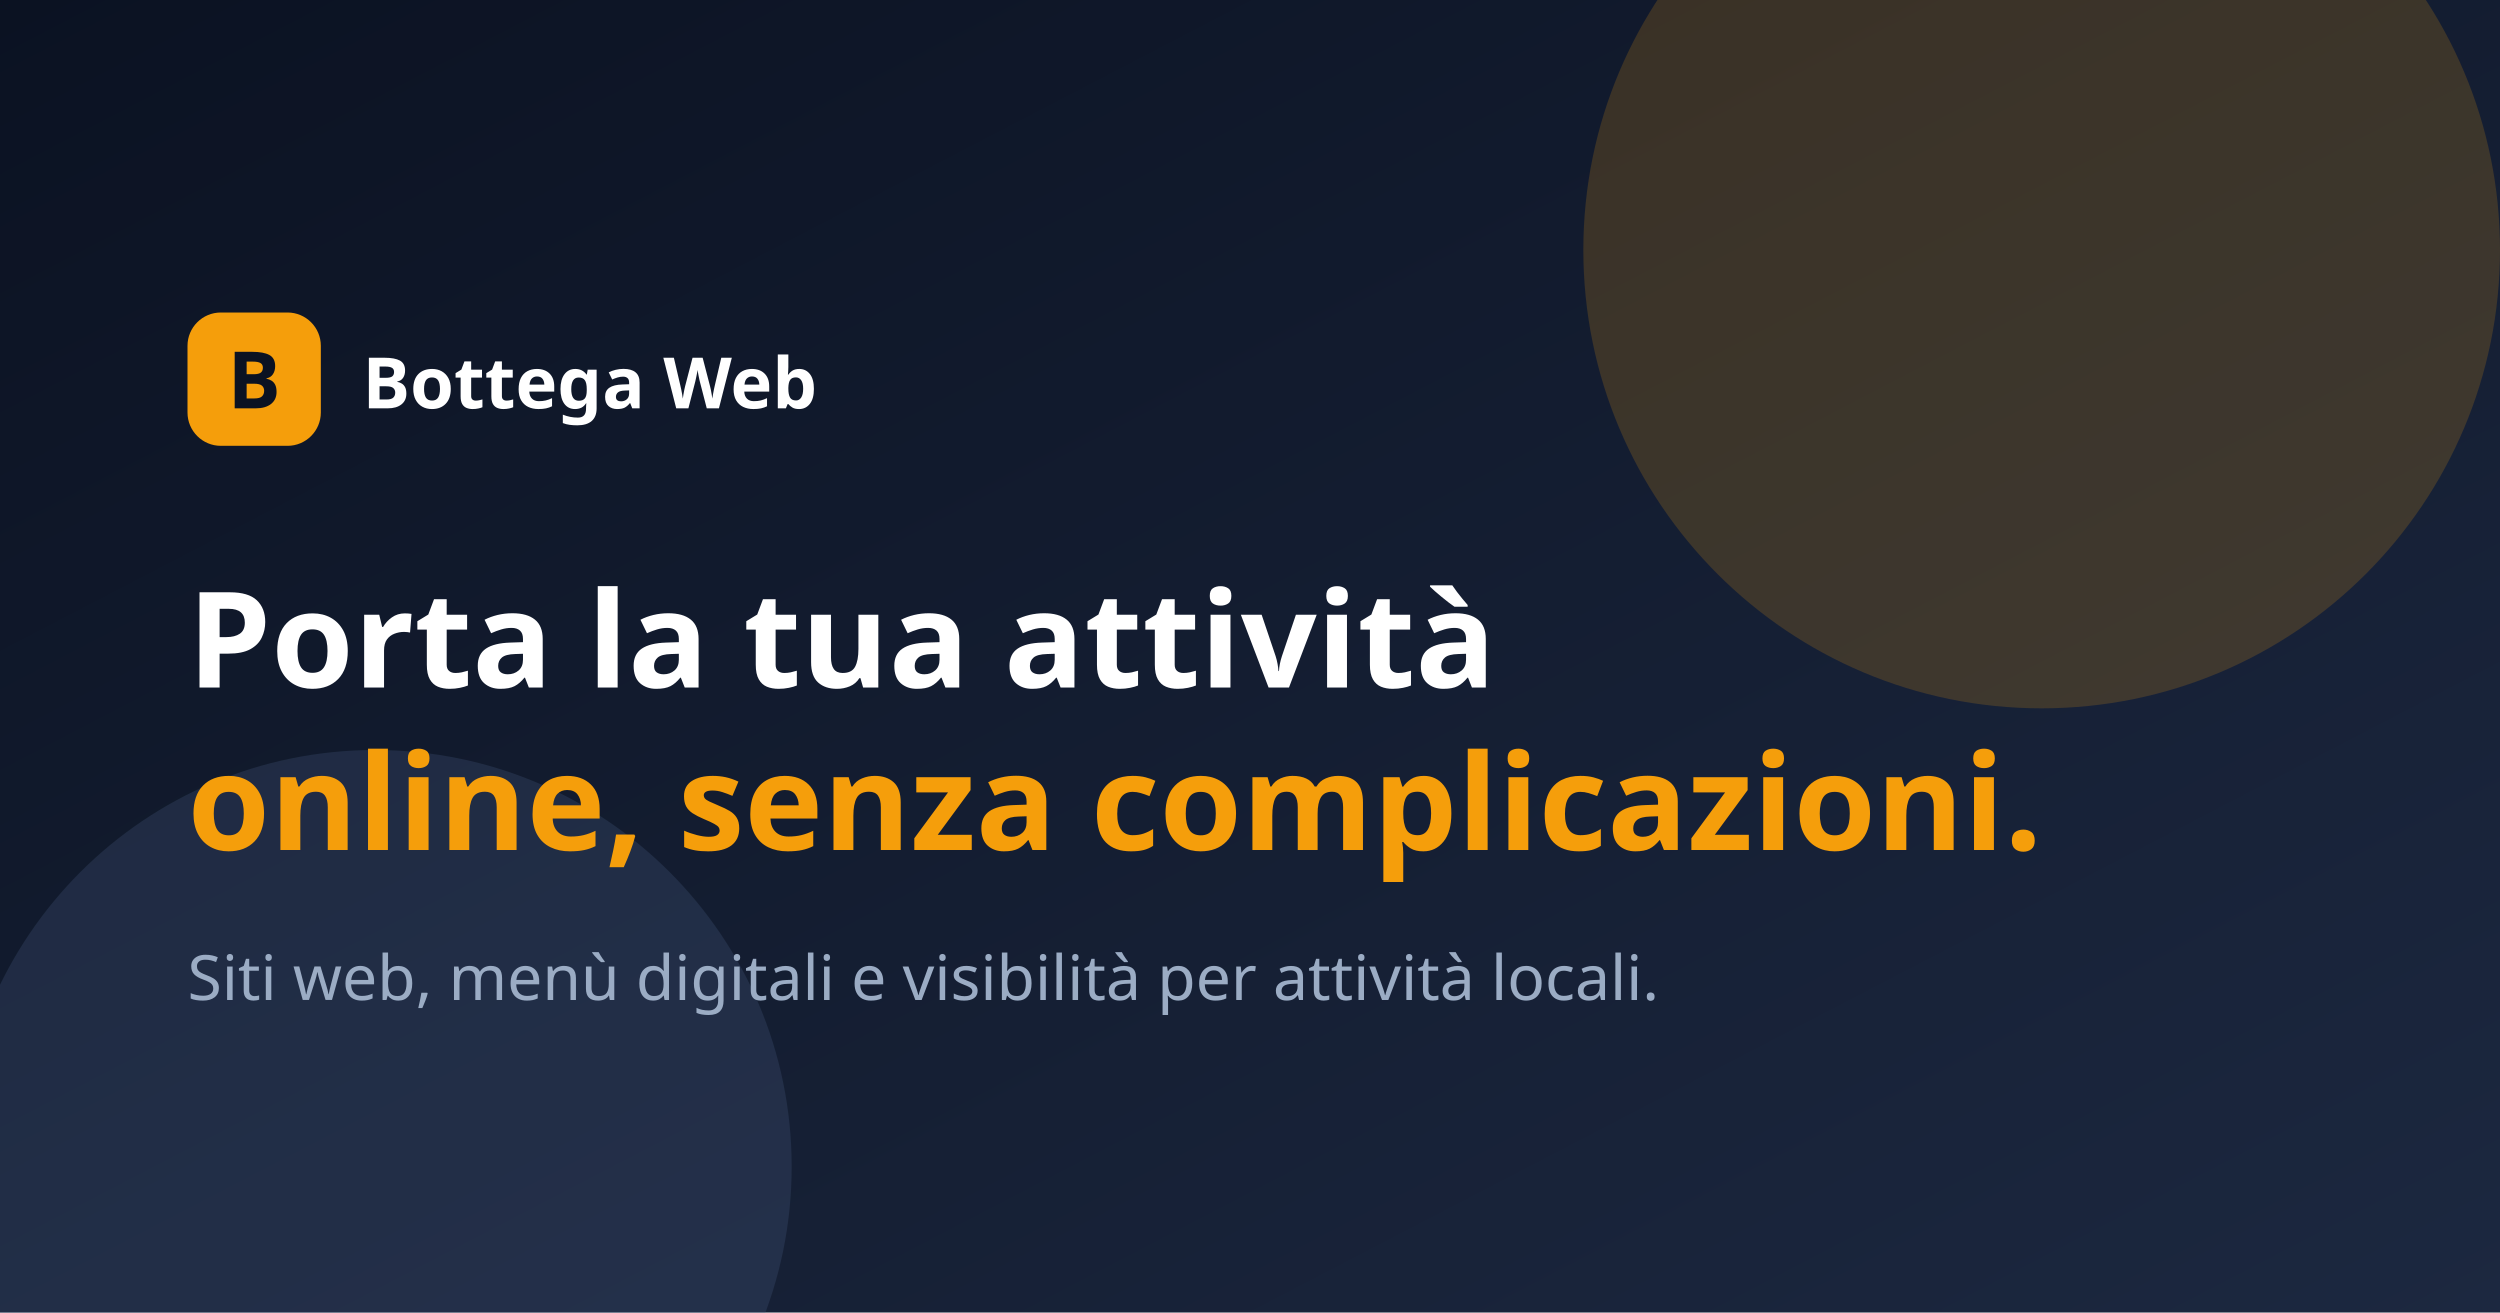
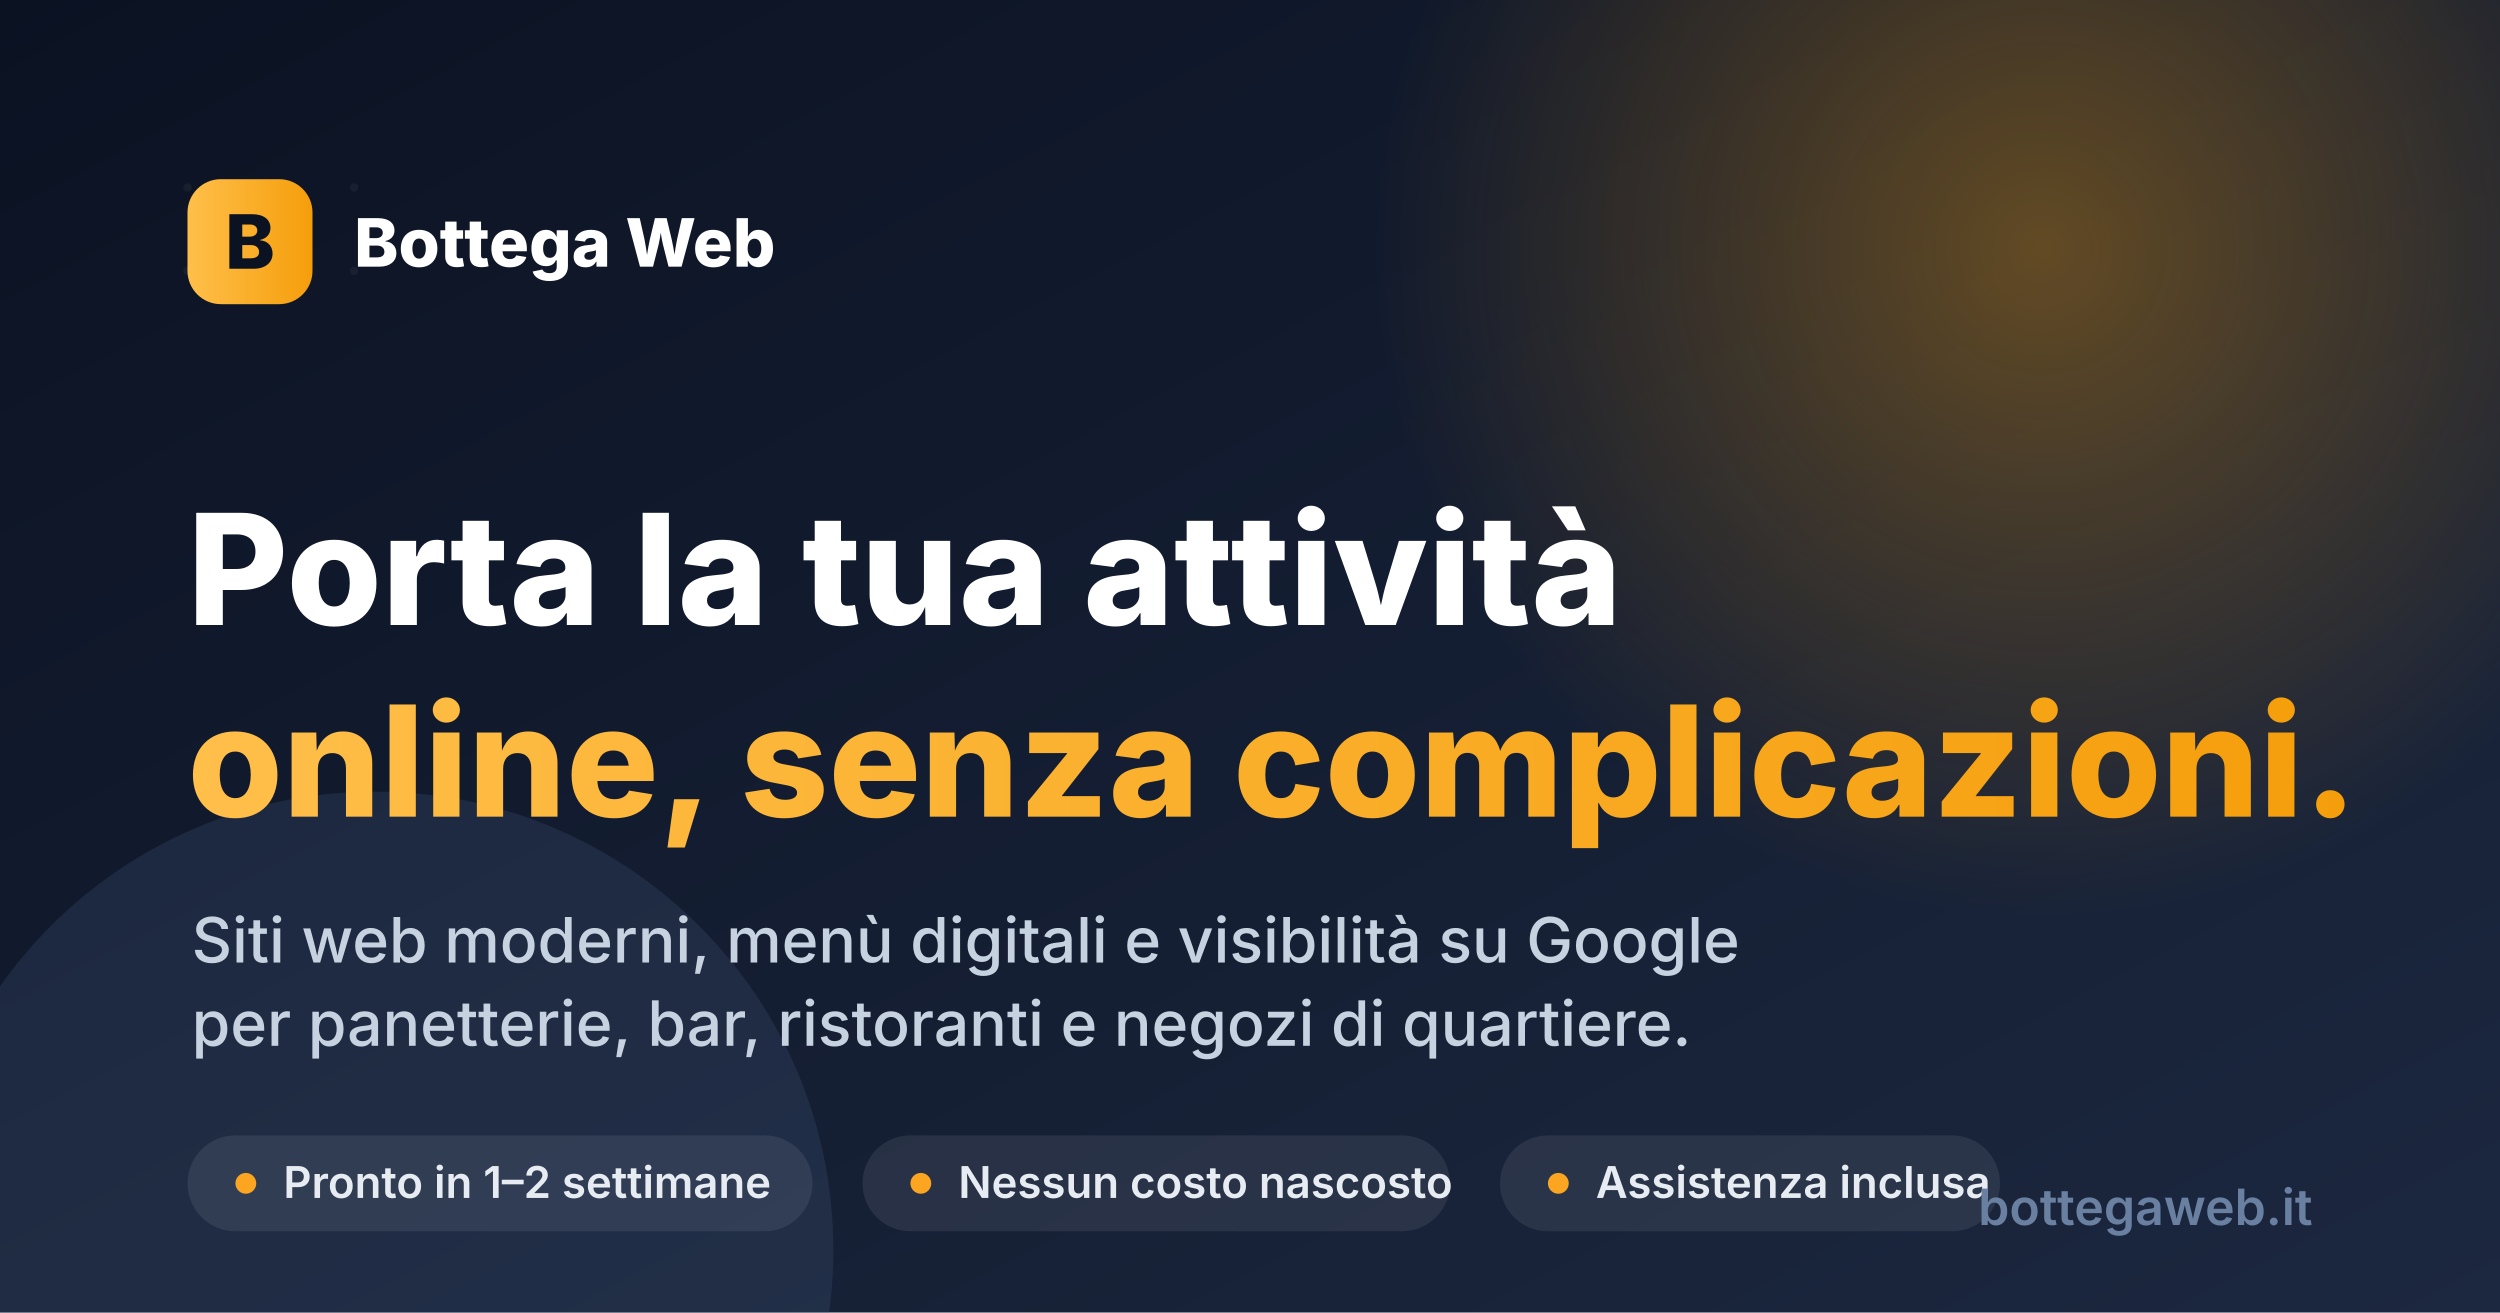
- <svg xmlns="http://www.w3.org/2000/svg" width="1200" height="630" viewBox="0 0 1200 630">
+ <svg xmlns="http://www.w3.org/2000/svg" width="1200" height="630" viewBox="0 0 1200 630" font-family="'Plus Jakarta Sans','Inter',Verdana,sans-serif">
  <defs>
    <linearGradient id="bg" x1="0" y1="0" x2="1" y2="1">
      <stop offset="0" stop-color="#0b1222" />
      <stop offset="1" stop-color="#1c2840" />
    </linearGradient>
+     <linearGradient id="accent" x1="0" y1="0" x2="1" y2="0">
+       <stop offset="0" stop-color="#ffbf4a" />
+       <stop offset="1" stop-color="#f59e0b" />
+     </linearGradient>
+     <radialGradient id="glow" cx="0.5" cy="0.5" r="0.5">
+       <stop offset="0" stop-color="#f59e0b" stop-opacity="0.35" />
+       <stop offset="1" stop-color="#f59e0b" stop-opacity="0" />
+     </radialGradient>
  </defs>
  <rect width="1200" height="630" fill="url(#bg)" />
-   <circle cx="980" cy="120" r="220" fill="#f59e0b" opacity="0.18" />
-   <circle cx="180" cy="560" r="200" fill="#4a6086" opacity="0.25" />
-   <g transform="translate(90,150)">
-     <rect width="64" height="64" rx="16" fill="#f59e0b" />
-     <text x="32" y="46" font-family="Verdana, sans-serif" font-size="38" font-weight="700" fill="#0b1222" text-anchor="middle">B</text>
-     <text x="84" y="46" font-family="Verdana, sans-serif" font-size="34" font-weight="700" fill="#ffffff">Bottega Web</text>
+   <circle cx="980" cy="120" r="320" fill="url(#glow)" />
+   <circle cx="180" cy="600" r="220" fill="#4a6086" opacity="0.22" />
+   <g fill="#ffffff" opacity="0.05">
+     <circle cx="90" cy="90" r="2" />
+     <circle cx="130" cy="90" r="2" />
+     <circle cx="170" cy="90" r="2" />
+     <circle cx="90" cy="130" r="2" />
+     <circle cx="130" cy="130" r="2" />
+     <circle cx="170" cy="130" r="2" />
  </g>
-   <text x="90" y="330" font-family="Verdana, sans-serif" font-size="64" font-weight="800" fill="#ffffff">Porta la tua attività</text>
-   <text x="90" y="408" font-family="Verdana, sans-serif" font-size="64" font-weight="800" fill="#f59e0b">online, senza complicazioni.</text>
-   <text x="90" y="480" font-family="Verdana, sans-serif" font-size="30" fill="#9bacc4">Siti web, menù digitali e visibilità per attività locali.</text>
+   <g transform="translate(90,86)">
+     <rect width="60" height="60" rx="16" fill="url(#accent)" />
+     <text x="30" y="43" font-size="36" font-weight="800" fill="#0b1222" text-anchor="middle">B</text>
+     <text x="80" y="42" font-size="32" font-weight="800" fill="#ffffff">Bottega Web</text>
+   </g>
+   <text x="90" y="300" font-size="74" font-weight="800" fill="#ffffff">Porta la tua attività</text>
+   <text x="90" y="392" font-size="74" font-weight="800" fill="url(#accent)">online, senza complicazioni.</text>
+   <text x="92" y="462" font-size="30" font-weight="500" fill="#c7d2e0">Siti web moderni, menù digitali e visibilità su Google</text>
+   <text x="92" y="502" font-size="30" font-weight="500" fill="#c7d2e0">per panetterie, bar, ristoranti e negozi di quartiere.</text>
+   <g transform="translate(90,545)" font-size="21" font-weight="600">
+     <g>
+       <rect width="300" height="46" rx="23" fill="#ffffff" opacity="0.08" />
+       <circle cx="28" cy="23" r="5" fill="#fba521" />
+       <text x="46" y="30" fill="#e7ecf3">Pronto in 1–2 settimane</text>
+     </g>
+     <g transform="translate(324,0)">
+       <rect width="282" height="46" rx="23" fill="#ffffff" opacity="0.08" />
+       <circle cx="28" cy="23" r="5" fill="#fba521" />
+       <text x="46" y="30" fill="#e7ecf3">Nessun costo nascosto</text>
+     </g>
+     <g transform="translate(630,0)">
+       <rect width="240" height="46" rx="23" fill="#ffffff" opacity="0.08" />
+       <circle cx="28" cy="23" r="5" fill="#fba521" />
+       <text x="46" y="30" fill="#e7ecf3">Assistenza inclusa</text>
+     </g>
+   </g>
+   <text x="1110" y="588" font-size="24" font-weight="600" fill="#6a80a1" text-anchor="end">bottegaweb.it</text>
</svg>
